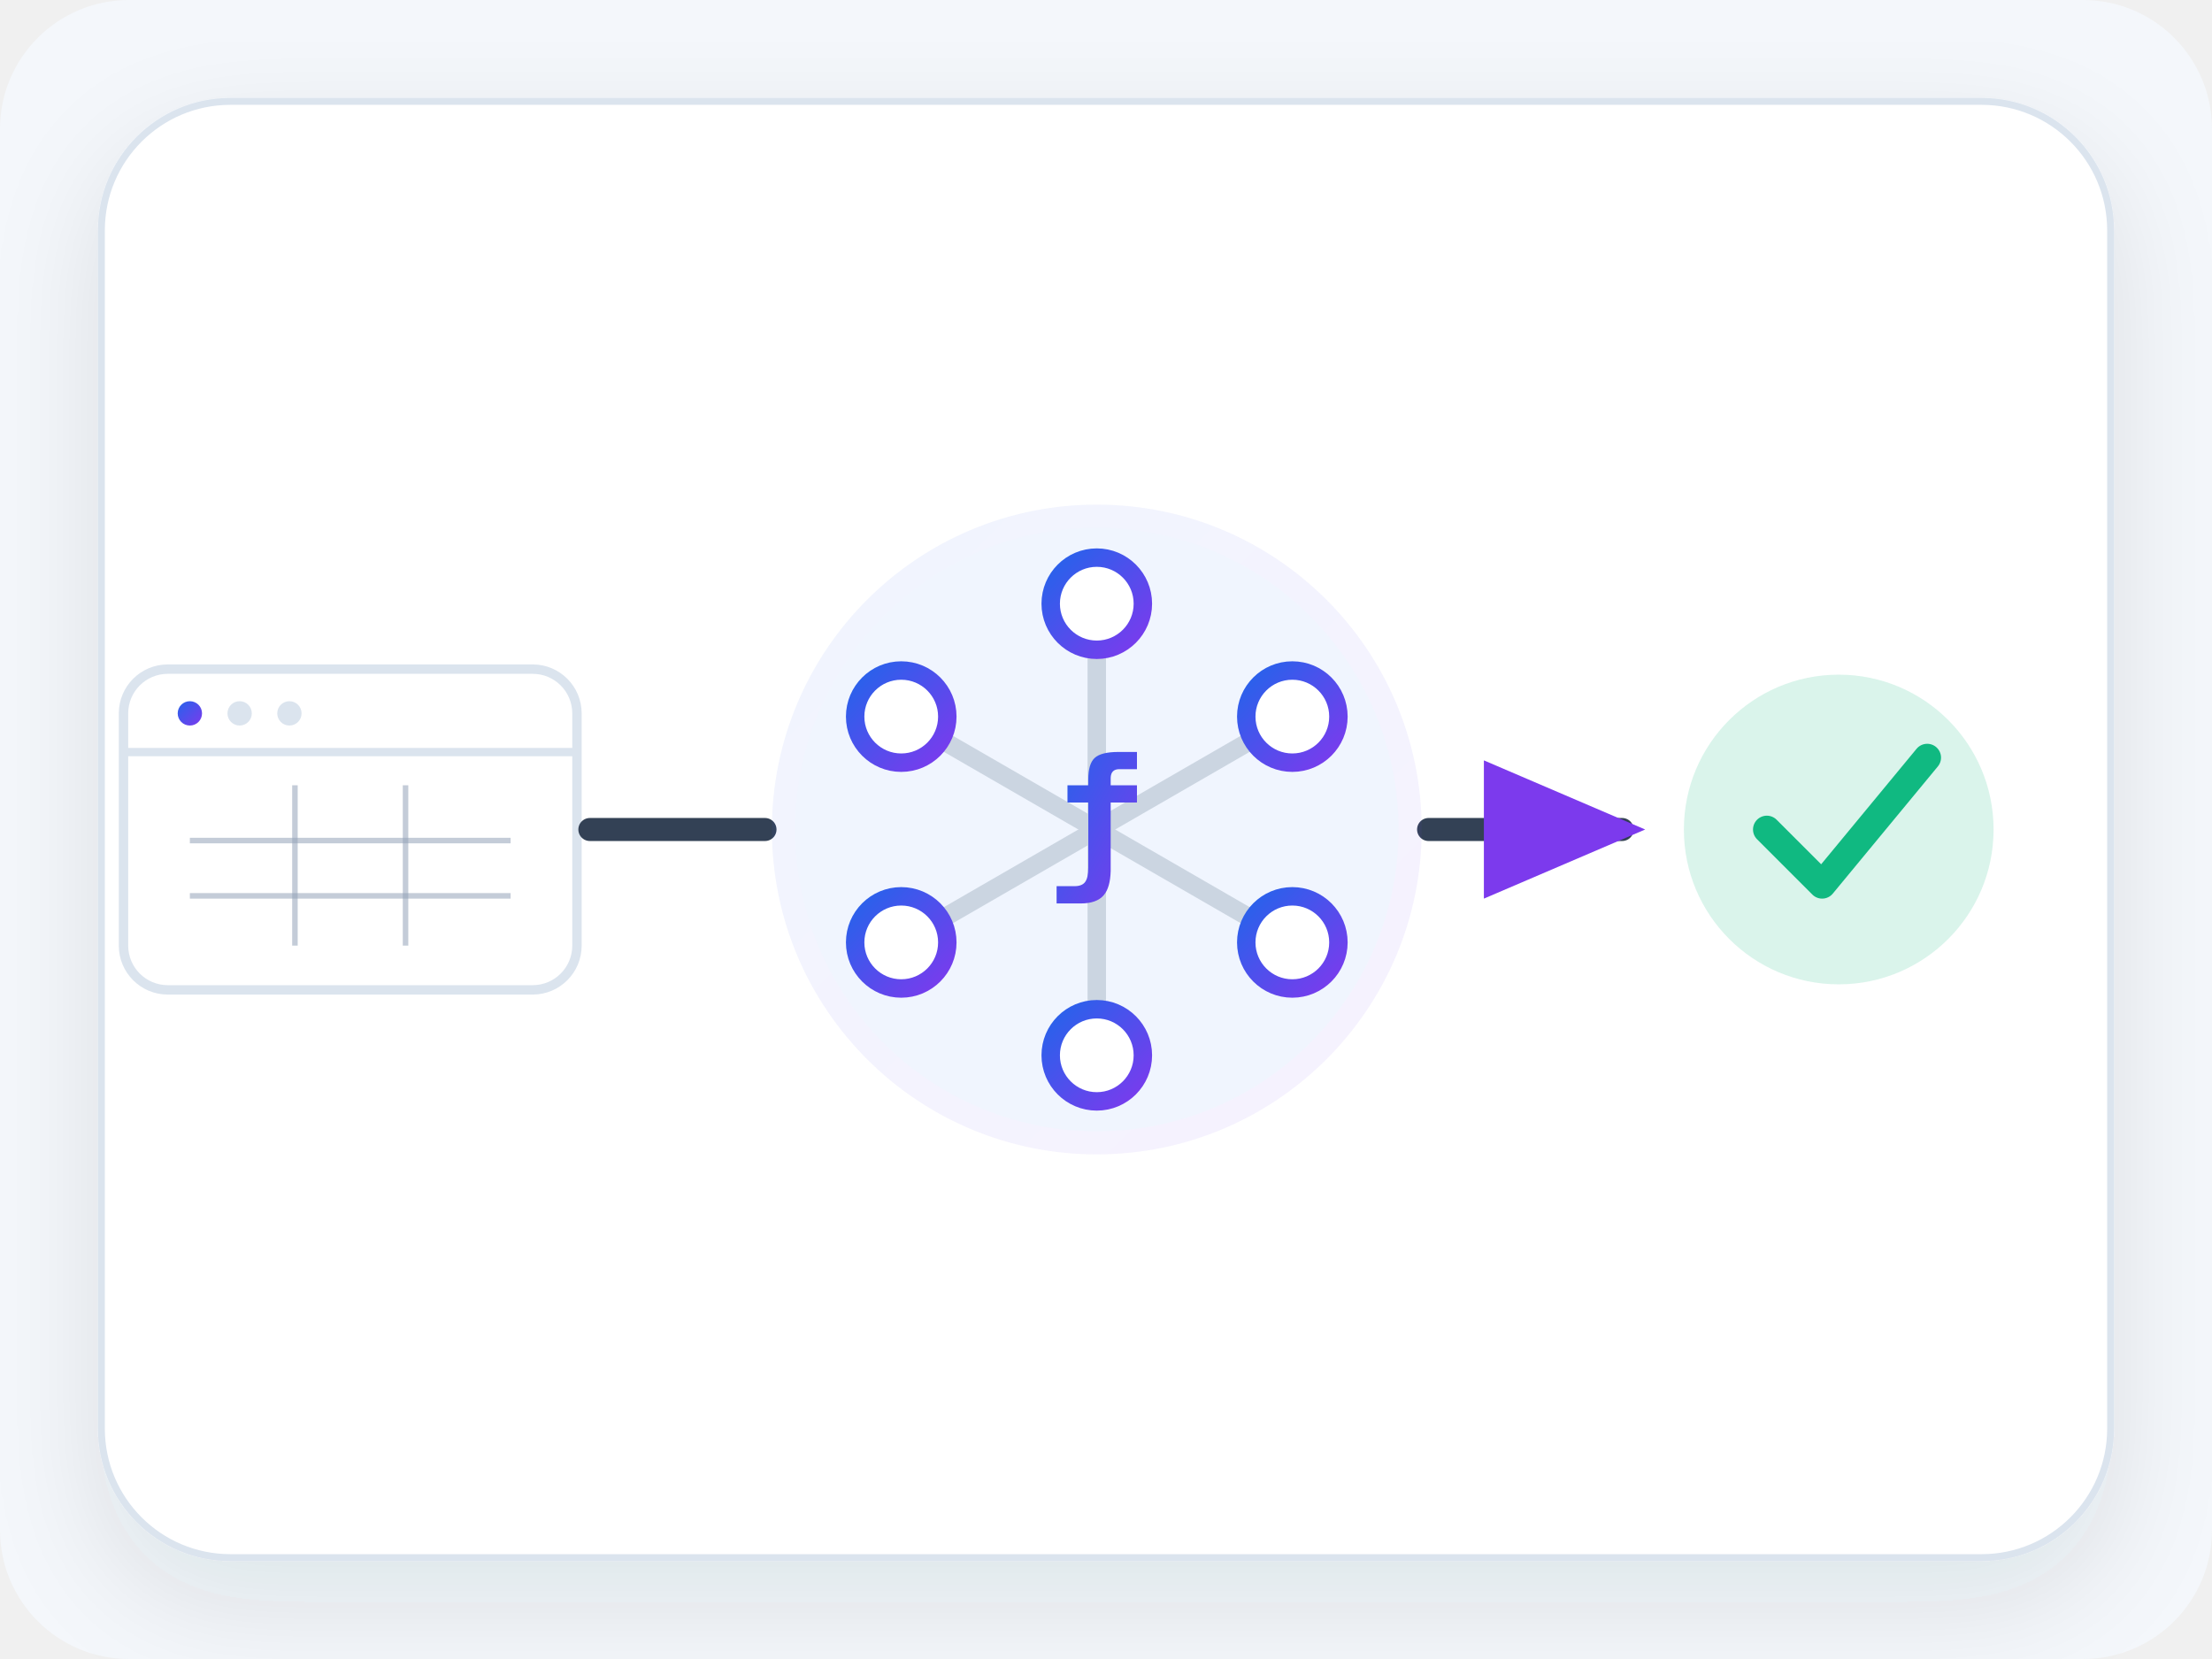
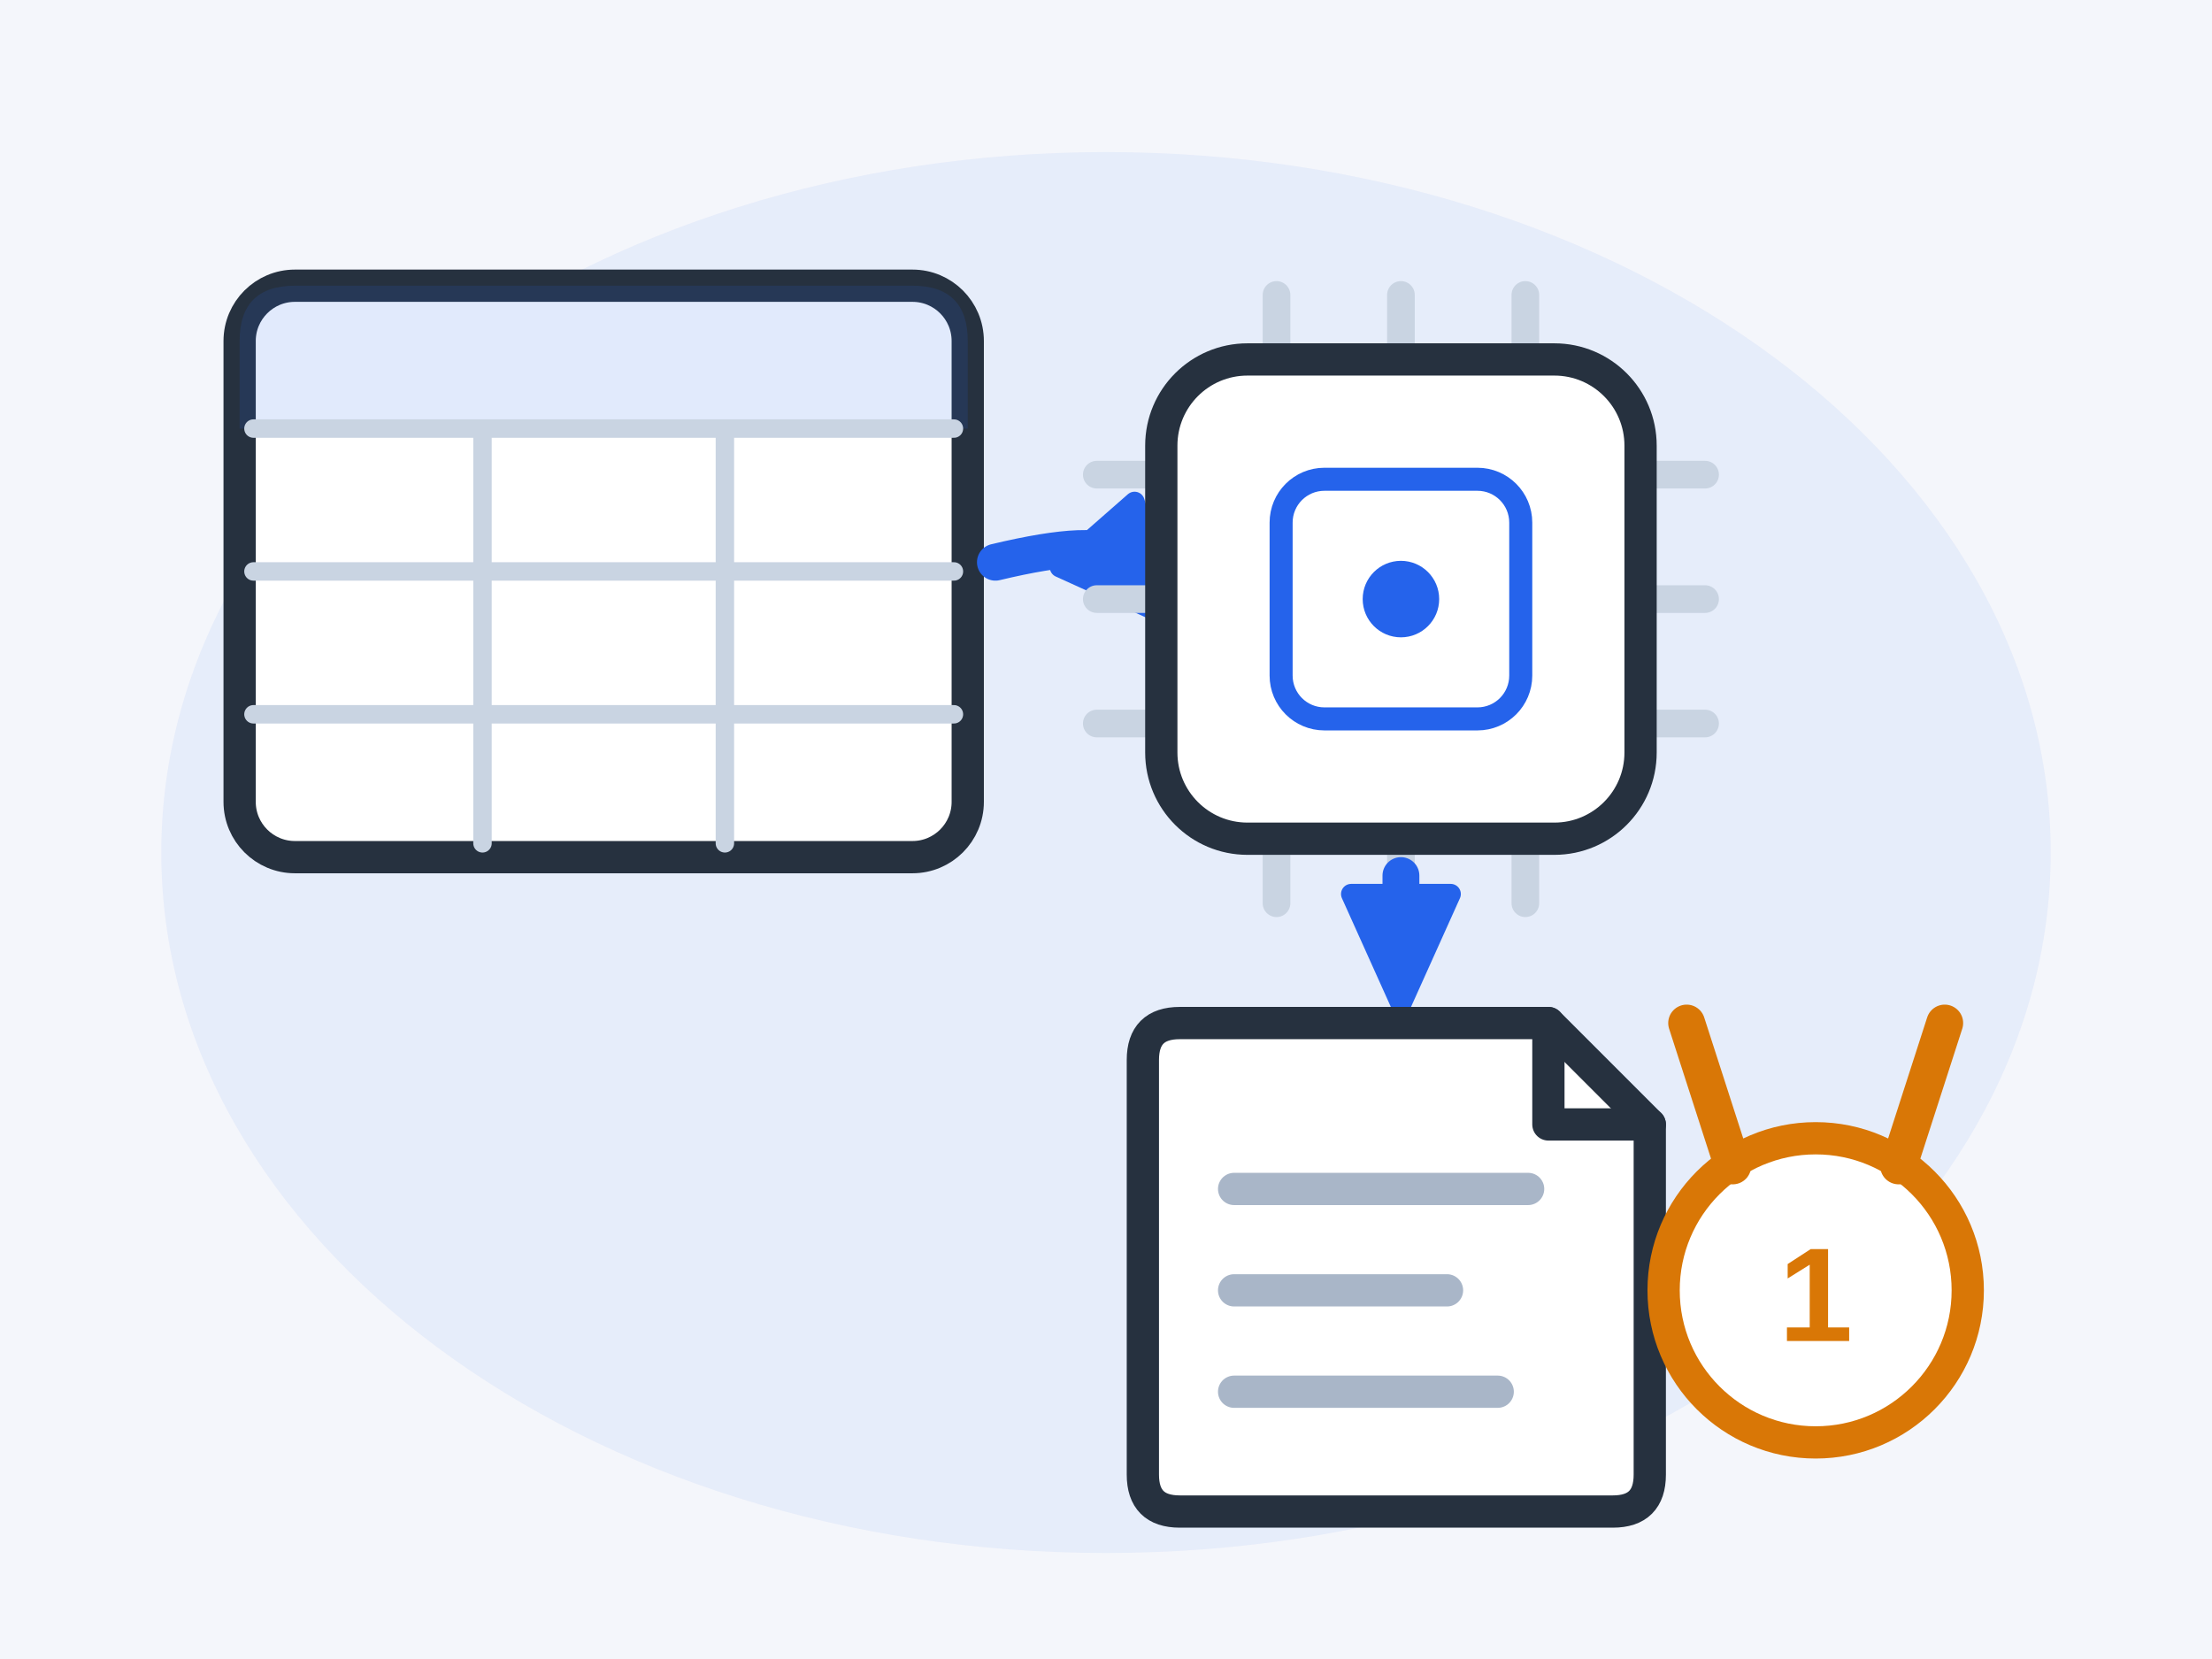
<svg xmlns="http://www.w3.org/2000/svg" viewBox="0 0 480 360" role="img" aria-labelledby="title desc">
-   <defs>
-     <linearGradient id="accent" x1="0" y1="0" x2="1" y2="1">
-       <stop stop-color="#2563eb" />
-       <stop offset="1" stop-color="#7c3aed" />
-     </linearGradient>
-     <filter id="shadow" x="-20%" y="-20%" width="140%" height="140%">
-       <feDropShadow dx="0" dy="9" stdDeviation="12" flood-color="#1e293b" flood-opacity=".10" />
-     </filter>
-     <marker id="arrow" markerWidth="8" markerHeight="8" refX="6" refY="3" orient="auto">
-       <path d="M0,0 L0,6 L7,3 z" fill="#7c3aed" />
-     </marker>
-   </defs>
-   <rect width="480" height="360" rx="28" fill="#f4f7fb" />
-   <rect x="22" y="22" width="436" height="316" rx="28" fill="#ffffff" stroke="#dbe4ee" stroke-width="1.5" filter="url(#shadow)" />
-   <g transform="translate(76 180) scale(1.2) translate(-76 -180)">
-     <rect x="35" y="151" width="82" height="58" rx="8" fill="#ffffff" stroke="#dbe4ee" stroke-width="1.7" />
-     <line x1="35" y1="166" x2="117" y2="166" stroke="#dbe4ee" stroke-width="1.5" />
-     <circle cx="47" cy="159" r="2.2" fill="url(#accent)" />
-     <circle cx="56" cy="159" r="2.2" fill="#dbe4ee" />
-     <circle cx="65" cy="159" r="2.2" fill="#dbe4ee" />
-     <line x1="66" y1="172" x2="66" y2="201" stroke="#94a3b8" opacity=".55" />
-     <line x1="86" y1="172" x2="86" y2="201" stroke="#94a3b8" opacity=".55" />
-     <line x1="47" y1="182" x2="105" y2="182" stroke="#94a3b8" opacity=".55" />
-     <line x1="47" y1="192" x2="105" y2="192" stroke="#94a3b8" opacity=".55" />
-   </g>
-   <path d="M 128 180 H 166 M 310 180 H 352" stroke="#334155" stroke-width="5" stroke-linecap="round" marker-end="url(#arrow)" />
-   <circle cx="238" cy="180" r="68" fill="#2563eb" opacity=".07" stroke="url(#accent)" stroke-width="5" />
-   <line x1="238" y1="180" x2="238" y2="131" stroke="#cbd5e1" stroke-width="4" />
-   <circle cx="238" cy="131" r="10" fill="#fff" stroke="url(#accent)" stroke-width="4" />
-   <line x1="238" y1="180" x2="280.435" y2="155.5" stroke="#cbd5e1" stroke-width="4" />
-   <circle cx="280.435" cy="155.5" r="10" fill="#fff" stroke="url(#accent)" stroke-width="4" />
-   <line x1="238" y1="180" x2="280.435" y2="204.5" stroke="#cbd5e1" stroke-width="4" />
-   <circle cx="280.435" cy="204.5" r="10" fill="#fff" stroke="url(#accent)" stroke-width="4" />
-   <line x1="238" y1="180" x2="238" y2="229" stroke="#cbd5e1" stroke-width="4" />
-   <circle cx="238" cy="229" r="10" fill="#fff" stroke="url(#accent)" stroke-width="4" />
-   <line x1="238" y1="180" x2="195.565" y2="204.5" stroke="#cbd5e1" stroke-width="4" />
-   <circle cx="195.565" cy="204.5" r="10" fill="#fff" stroke="url(#accent)" stroke-width="4" />
-   <line x1="238" y1="180" x2="195.565" y2="155.5" stroke="#cbd5e1" stroke-width="4" />
-   <circle cx="195.565" cy="155.5" r="10" fill="#fff" stroke="url(#accent)" stroke-width="4" />
-   <text x="238" y="189" text-anchor="middle" font-family="IBM Plex Mono, Menlo, monospace" font-size="34" font-weight="700" fill="url(#accent)">ƒ</text>
-   <g transform="translate(399 180) scale(1.2) translate(-399 -180)">
-     <circle cx="399" cy="180" r="27" fill="#10b981" opacity=".16" stroke="#10b981" stroke-width="2" />
-     <path d="M 386 180 L 396 190 L 415 167" fill="none" stroke="#10b981" stroke-width="5" stroke-linecap="round" stroke-linejoin="round" />
-   </g>
+   <rect width="480" height="360" fill="#F4F6FB" />
+   <ellipse cx="240" cy="185" rx="205" ry="152" fill="#2563EB" opacity="0.07" />
+   <rect x="52" y="62" width="158" height="124" rx="12" fill="#FFFFFF" stroke="#26313F" stroke-width="7" stroke-linejoin="round" />
+   <path d="M 64 62 H 198 Q 210 62 210 74 V 93 H 52 V 74 Q 52 62 64 62 Z" fill="#2563EB" opacity="0.14" />
+   <path d="M 104.7 93 L 104.7 183" fill="none" stroke="#C9D4E2" stroke-width="4" stroke-linecap="round" stroke-linejoin="round" />
+   <path d="M 157.3 93 L 157.3 183" fill="none" stroke="#C9D4E2" stroke-width="4" stroke-linecap="round" stroke-linejoin="round" />
+   <path d="M 55 93 L 207 93" fill="none" stroke="#C9D4E2" stroke-width="4" stroke-linecap="round" stroke-linejoin="round" />
+   <path d="M 55 124 L 207 124" fill="none" stroke="#C9D4E2" stroke-width="4" stroke-linecap="round" stroke-linejoin="round" />
+   <path d="M 55 155 L 207 155" fill="none" stroke="#C9D4E2" stroke-width="4" stroke-linecap="round" stroke-linejoin="round" />
+   <path d="M 216 122 Q 238.6 116.6 242.6 121" fill="none" stroke="#2563EB" stroke-width="8" stroke-linecap="round" stroke-linejoin="round" />
+   <path d="M 254 134 L 246.2 108.9 L 230 123.1 Z" fill="#2563EB" stroke="#2563EB" stroke-width="4.4" stroke-linecap="round" stroke-linejoin="round" />
+   <path d="M 277 64 L 277 78" fill="none" stroke="#C9D4E2" stroke-width="6" stroke-linecap="round" stroke-linejoin="round" />
+   <path d="M 277 182 L 277 196" fill="none" stroke="#C9D4E2" stroke-width="6" stroke-linecap="round" stroke-linejoin="round" />
+   <path d="M 238 103 L 252 103" fill="none" stroke="#C9D4E2" stroke-width="6" stroke-linecap="round" stroke-linejoin="round" />
+   <path d="M 356 103 L 370 103" fill="none" stroke="#C9D4E2" stroke-width="6" stroke-linecap="round" stroke-linejoin="round" />
+   <path d="M 304 64 L 304 78" fill="none" stroke="#C9D4E2" stroke-width="6" stroke-linecap="round" stroke-linejoin="round" />
+   <path d="M 304 182 L 304 196" fill="none" stroke="#C9D4E2" stroke-width="6" stroke-linecap="round" stroke-linejoin="round" />
+   <path d="M 238 130 L 252 130" fill="none" stroke="#C9D4E2" stroke-width="6" stroke-linecap="round" stroke-linejoin="round" />
+   <path d="M 356 130 L 370 130" fill="none" stroke="#C9D4E2" stroke-width="6" stroke-linecap="round" stroke-linejoin="round" />
+   <path d="M 331 64 L 331 78" fill="none" stroke="#C9D4E2" stroke-width="6" stroke-linecap="round" stroke-linejoin="round" />
+   <path d="M 331 182 L 331 196" fill="none" stroke="#C9D4E2" stroke-width="6" stroke-linecap="round" stroke-linejoin="round" />
+   <path d="M 238 157 L 252 157" fill="none" stroke="#C9D4E2" stroke-width="6" stroke-linecap="round" stroke-linejoin="round" />
+   <path d="M 356 157 L 370 157" fill="none" stroke="#C9D4E2" stroke-width="6" stroke-linecap="round" stroke-linejoin="round" />
+   <rect x="252" y="78" width="104" height="104" rx="18.7" fill="#FFFFFF" stroke="#26313F" stroke-width="7" stroke-linejoin="round" />
+   <rect x="278" y="104" width="52" height="52" rx="9.4" fill="none" stroke="#2563EB" stroke-width="5" stroke-linejoin="round" />
+   <circle cx="304" cy="130" r="8.3" fill="#2563EB" />
+   <path d="M 304 190 Q 304 204 304 200.7" fill="none" stroke="#2563EB" stroke-width="8" stroke-linecap="round" stroke-linejoin="round" />
+   <path d="M 304 218 L 314.8 194 L 293.2 194 Z" fill="#2563EB" stroke="#2563EB" stroke-width="4.4" stroke-linecap="round" stroke-linejoin="round" />
+   <path d="M 256 222 H 336 L 358 244 V 320 Q 358 328 350 328 H 256 Q 248 328 248 320 V 230 Q 248 222 256 222 Z" fill="#FFFFFF" stroke="#26313F" stroke-width="7" stroke-linecap="round" stroke-linejoin="round" />
+   <path d="M 336 222 V 244 H 358" fill="none" stroke="#26313F" stroke-width="7" stroke-linecap="round" stroke-linejoin="round" />
+   <path d="M 267.8 258 L 331.6 258" fill="none" stroke="#A9B6C8" stroke-width="7" stroke-linecap="round" stroke-linejoin="round" />
+   <path d="M 267.8 280 L 314 280" fill="none" stroke="#A9B6C8" stroke-width="7" stroke-linecap="round" stroke-linejoin="round" />
+   <path d="M 267.8 302 L 325 302" fill="none" stroke="#A9B6C8" stroke-width="7" stroke-linecap="round" stroke-linejoin="round" />
+   <circle cx="394" cy="280" r="33" fill="#FFFFFF" stroke="#D97706" stroke-width="7" />
+   <path d="M 376 253 L 366 222 M 412 253 L 422 222" fill="none" stroke="#D97706" stroke-width="8" stroke-linecap="round" stroke-linejoin="round" />
+   <text x="394" y="291" text-anchor="middle" font-family="'Segoe UI', 'Helvetica Neue', Arial, sans-serif" font-size="29" font-weight="700" fill="#D97706">1</text>
</svg>
